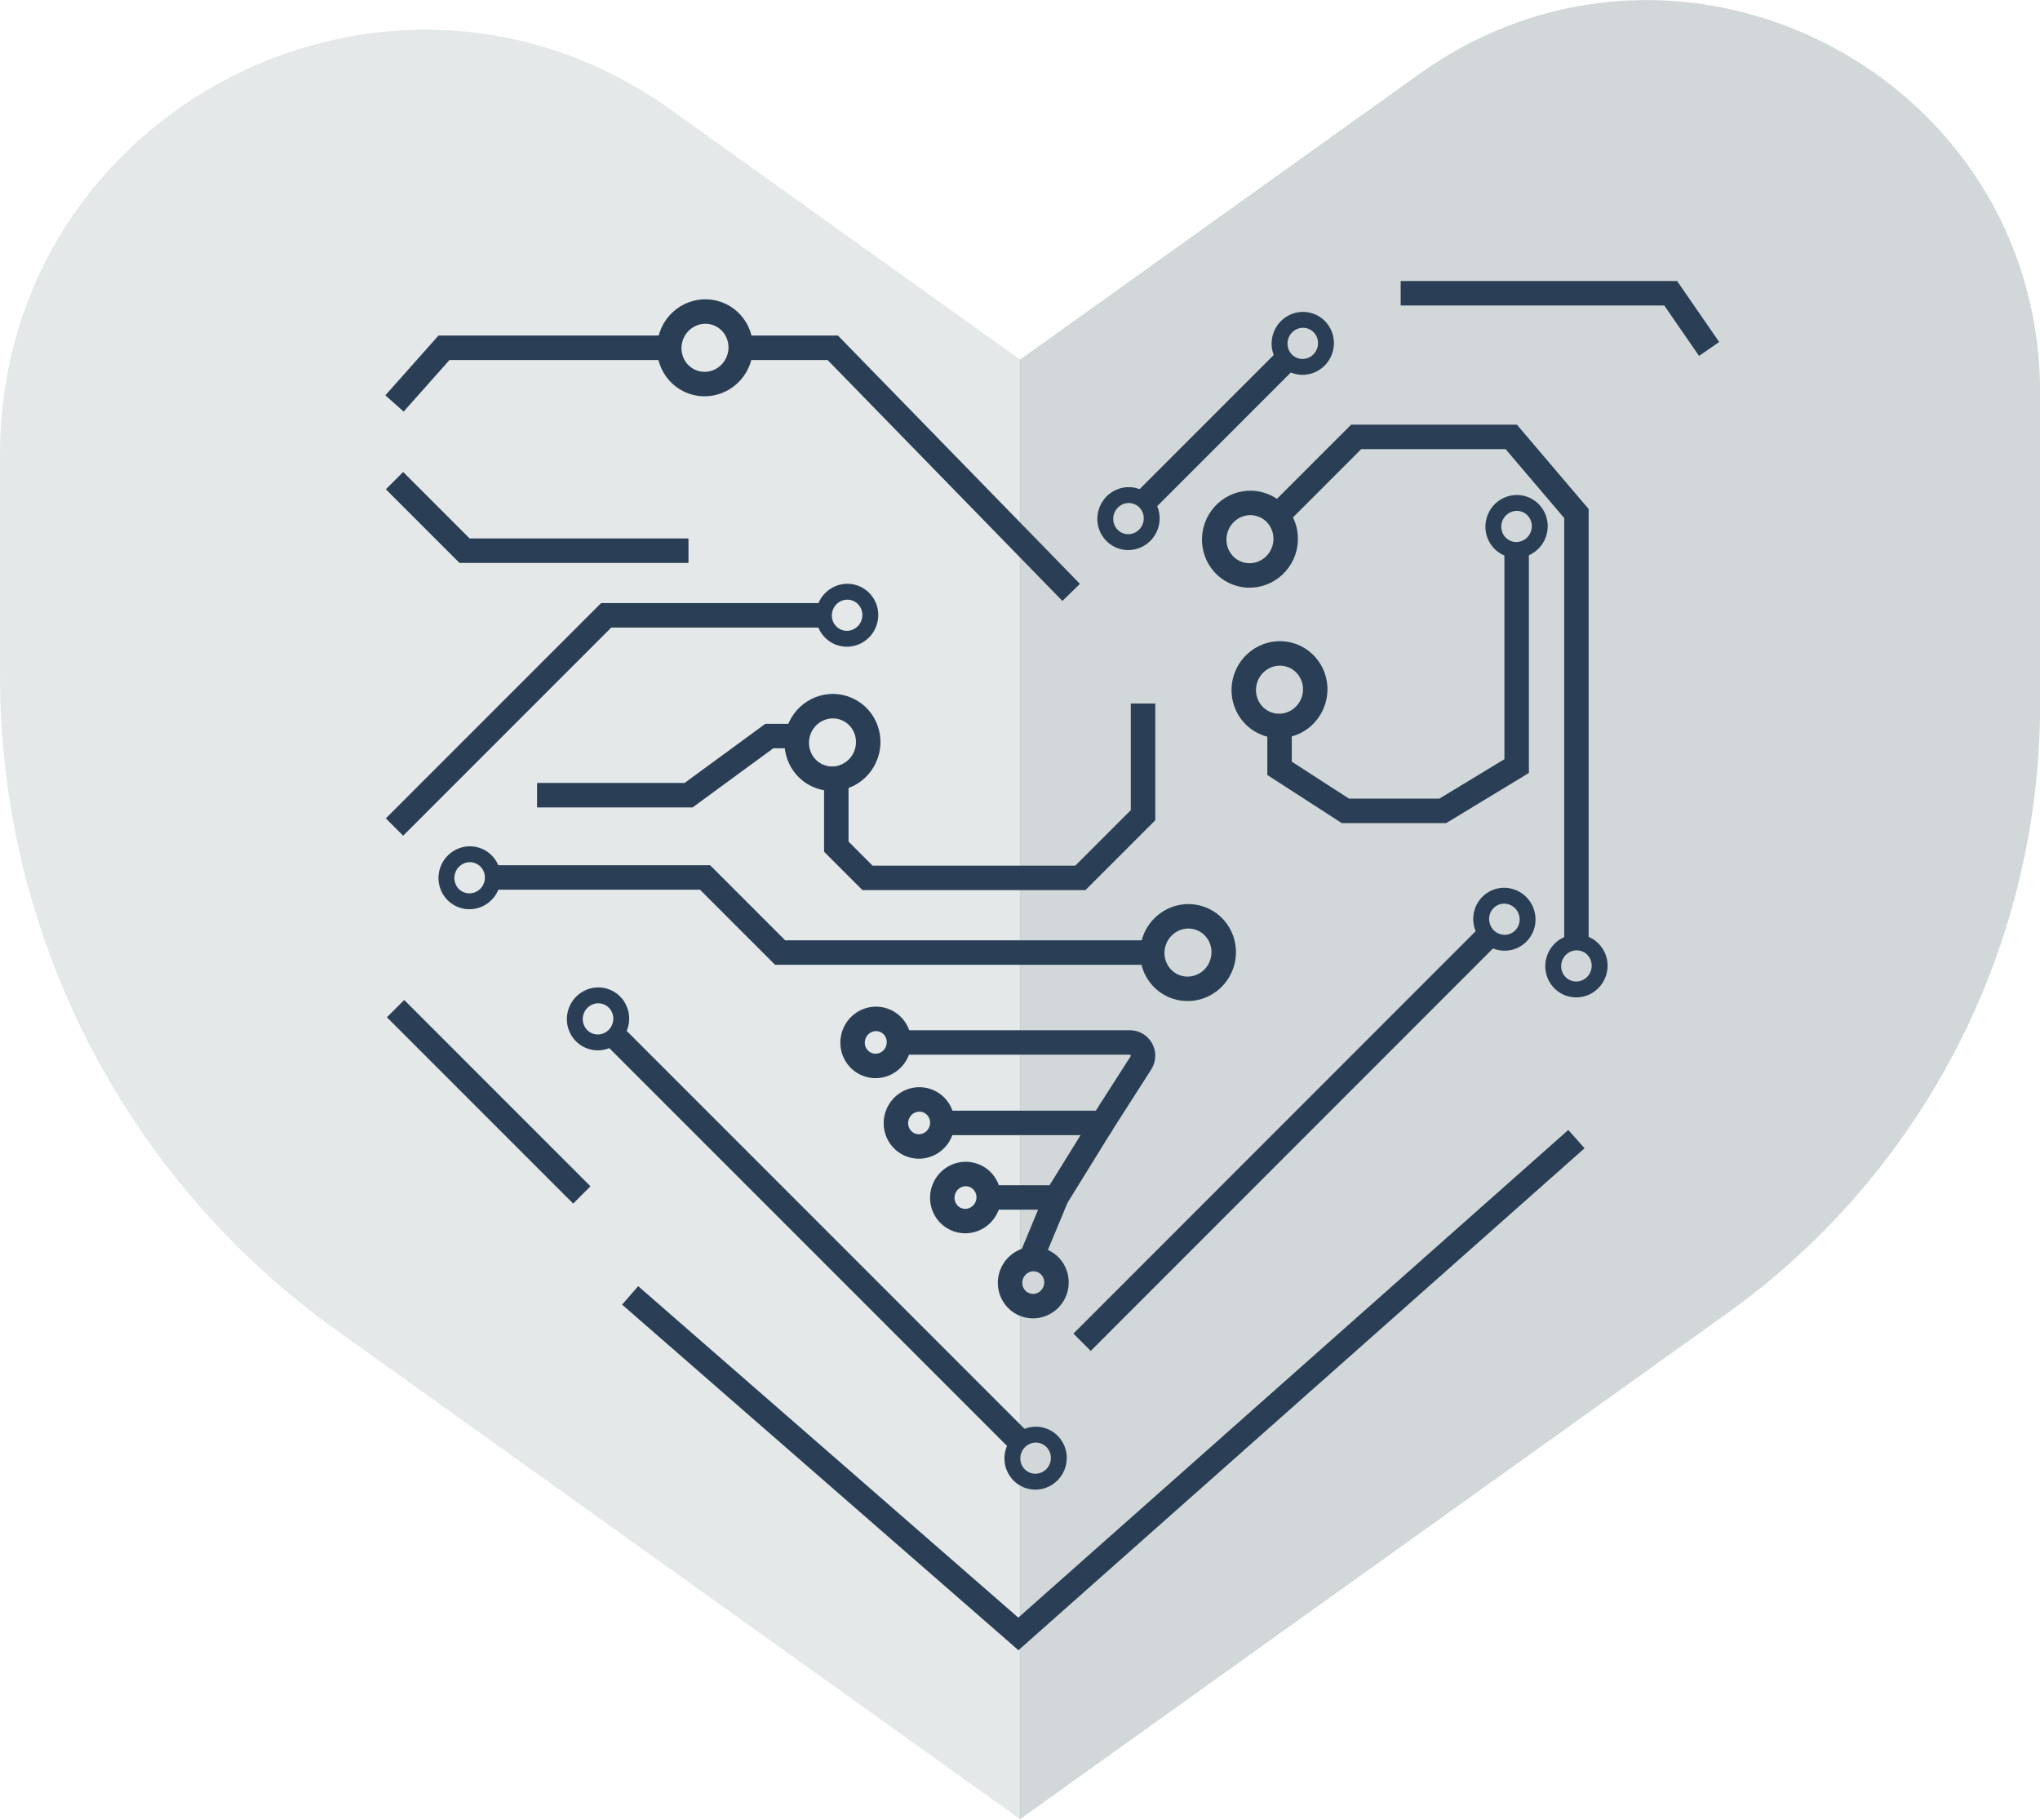
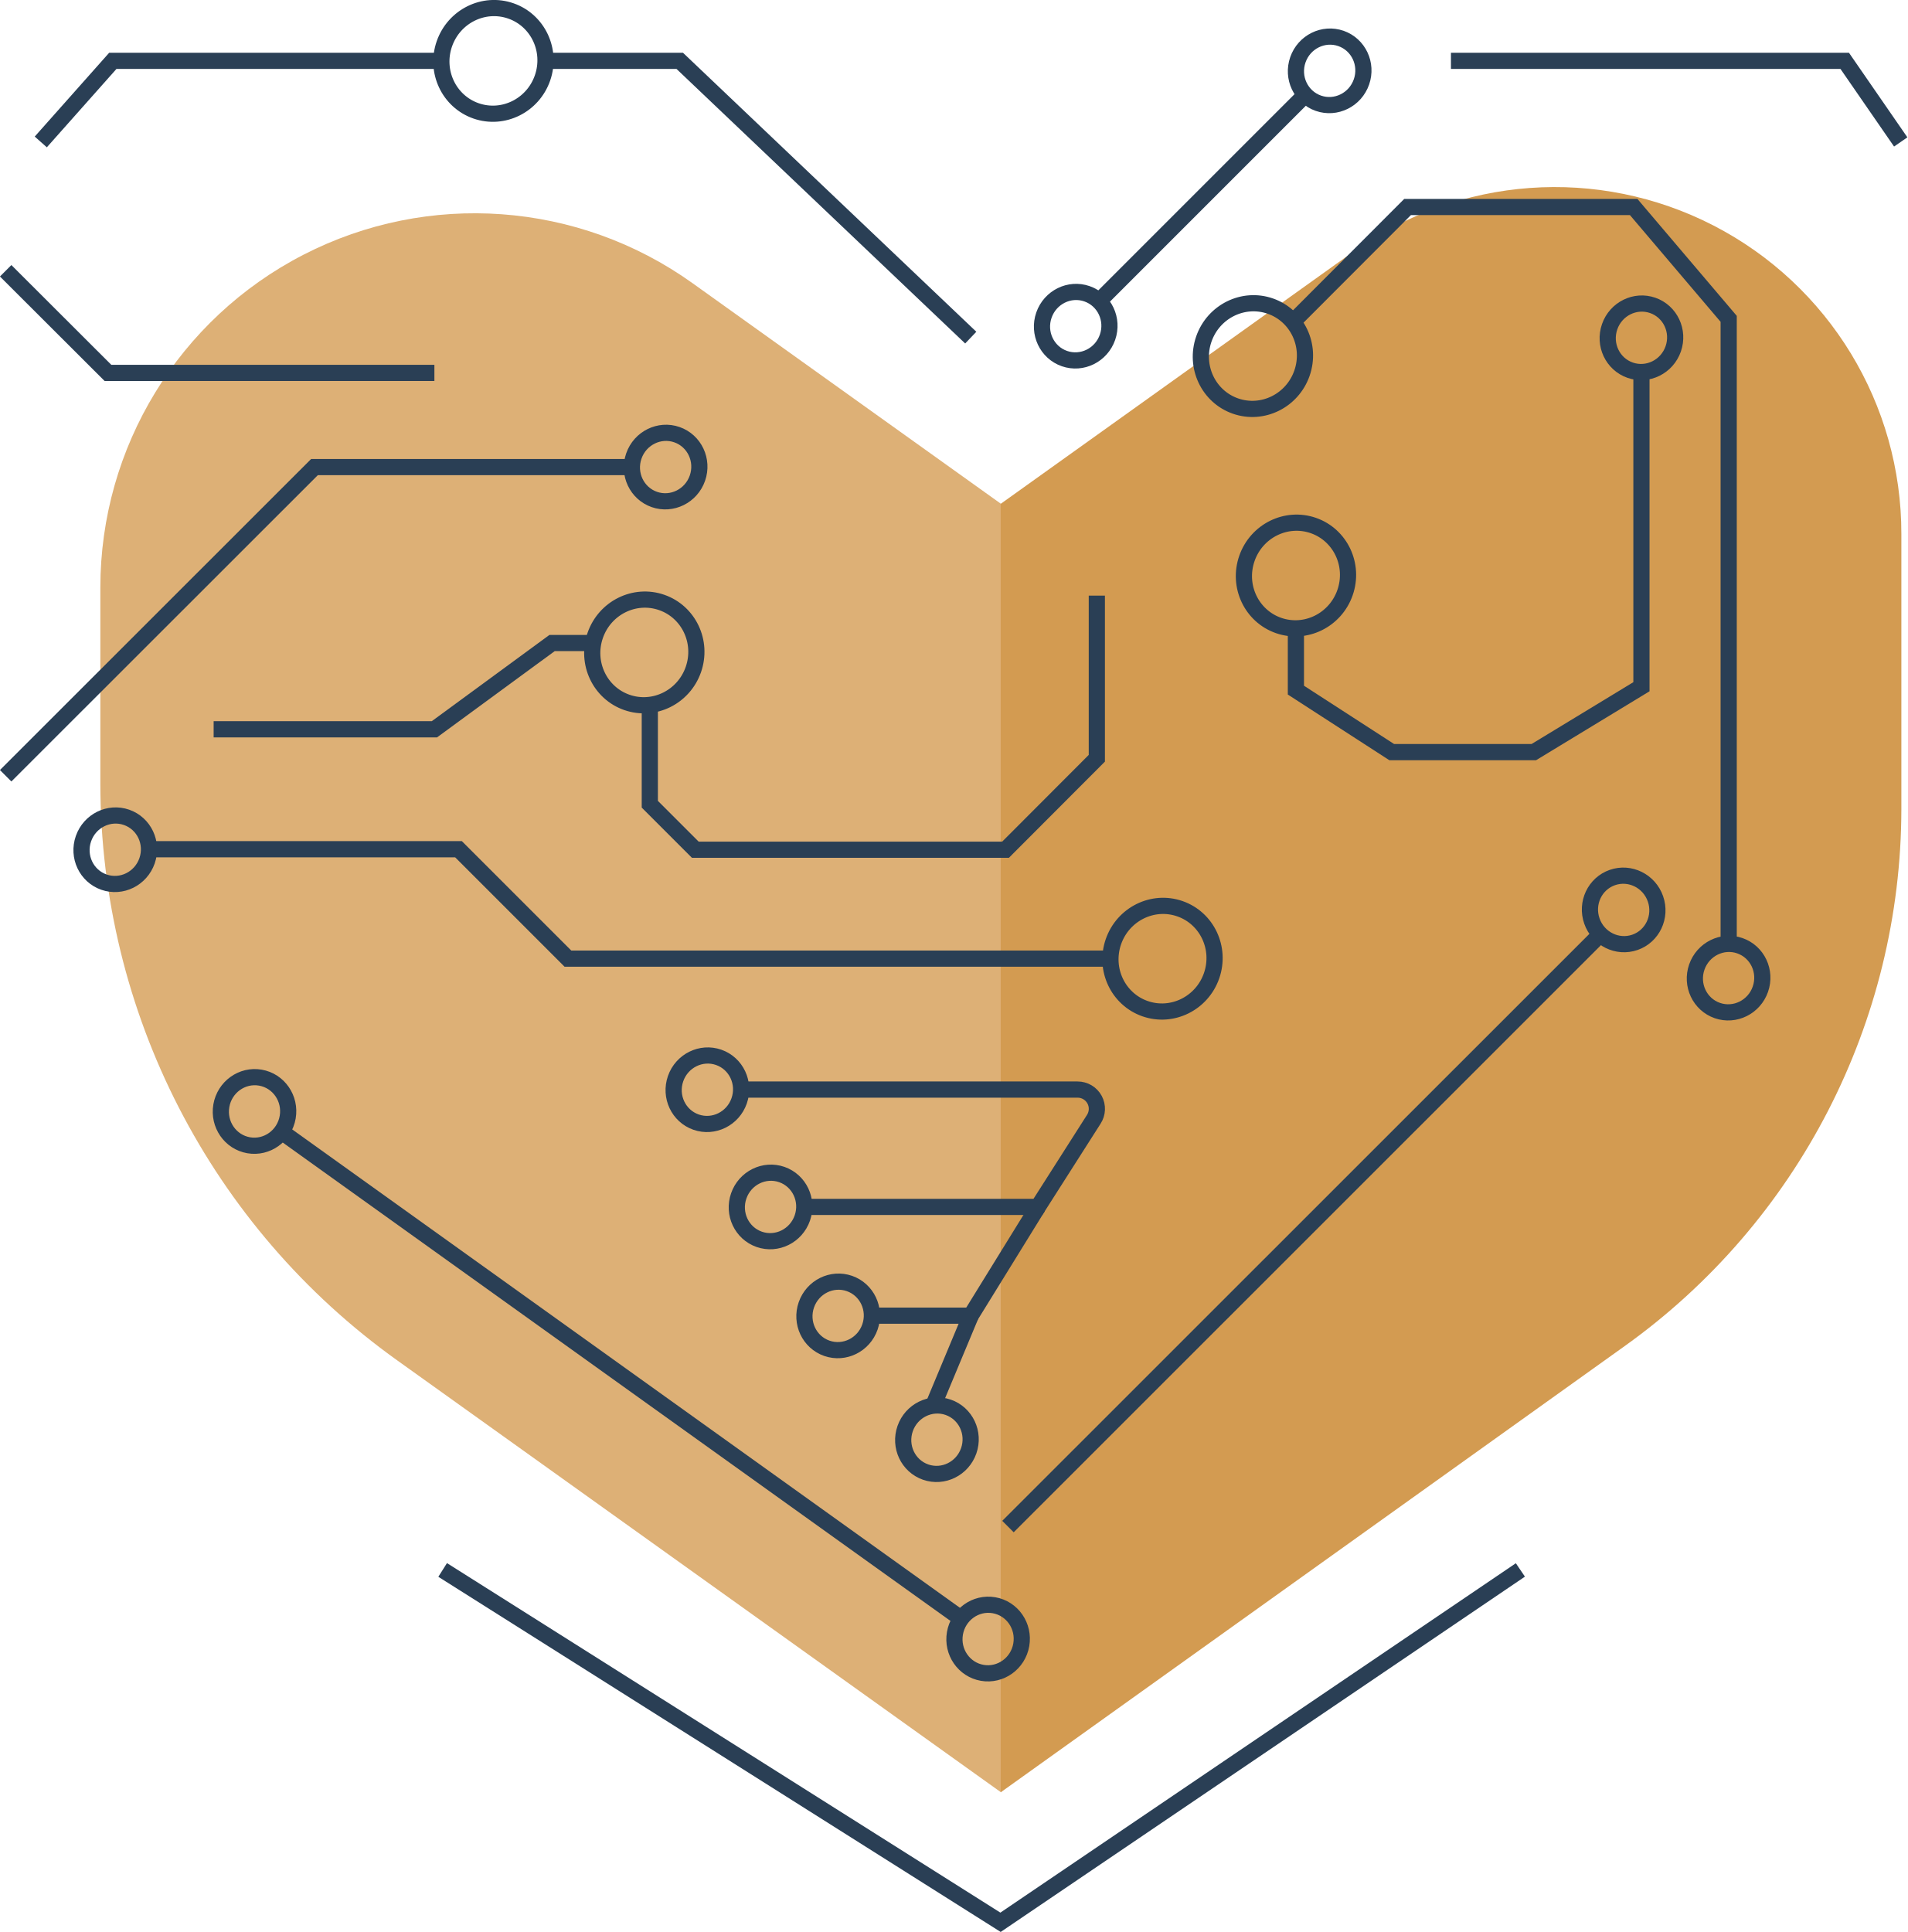
- <svg xmlns="http://www.w3.org/2000/svg" version="1.1" id="Layer_1" x="0px" y="0px" viewBox="0 0 154.96 138.17" style="enable-background:new 0 0 154.96 138.17;" xml:space="preserve">
-   <g id="Group_1282" transform="translate(-129.937 -112.562)">
-     <g id="Group_1244" transform="translate(129.937 112.562)">
-       <path id="Path_6632" style="opacity:0.12;fill:#1C3B40;enable-background:new    ;" d="M77.5,138.17l-51.97-37.16    C9.51,89.54,0,71.05,0,51.35V34.51C0,8.31,29.63-6.92,50.94,8.32l26.56,19V138.17z" />
-       <path id="Path_6633" style="opacity:0.2;fill:#1C3B40;enable-background:new    ;" d="M131.19,99.75l-53.72,38.42V27.32    l30.34-21.7c19.73-14.11,47.16-0.01,47.16,24.25v23.64C154.96,71.86,146.11,89.08,131.19,99.75z" />
-     </g>
-     <path id="Path_6634" style="fill:#D39A50;" d="M133.68,185.59" />
-     <path id="Path_6635" style="fill:#D36C50;" d="M162.52,216.05" />
-     <g id="Group_1281" transform="translate(155.723 133.944)">
-       <g id="Group_1246" transform="translate(67.946 27.504)">
-         <g id="Group_1245" transform="translate(0 0)">
-           <ellipse id="Ellipse_91" transform="matrix(0.3288 -0.9444 0.9444 0.3288 -0.9742 5.6138)" style="fill:none;stroke:#2A3F55;stroke-width:1.859;stroke-miterlimit:10;" cx="3.46" cy="3.49" rx="2.76" ry="2.71" />
-         </g>
-       </g>
-       <g id="Group_1248" transform="translate(65.702 16.074)">
-         <g id="Group_1247" transform="translate(0 0)">
-           <ellipse id="Ellipse_92" transform="matrix(0.3288 -0.9444 0.9444 0.3288 -0.9742 5.6138)" style="fill:none;stroke:#2A3F55;stroke-width:1.859;stroke-miterlimit:10;" cx="3.46" cy="3.49" rx="2.76" ry="2.71" />
-         </g>
-       </g>
-       <g id="Group_1250" transform="translate(60.995 47.47)">
-         <g id="Group_1249" transform="translate(0 0)">
-           <ellipse id="Ellipse_93" transform="matrix(0.3288 -0.9444 0.9444 0.3288 -0.9742 5.6138)" style="fill:none;stroke:#2A3F55;stroke-width:1.859;stroke-miterlimit:10;" cx="3.46" cy="3.49" rx="2.76" ry="2.71" />
-         </g>
-       </g>
-       <g id="Group_1252" transform="translate(24.306 1.539)">
-         <g id="Group_1251" transform="translate(0 0)">
-           <ellipse id="Ellipse_94" transform="matrix(0.3288 -0.9444 0.9444 0.3288 -0.9742 5.6138)" style="fill:none;stroke:#2A3F55;stroke-width:1.859;stroke-miterlimit:10;" cx="3.46" cy="3.49" rx="2.76" ry="2.71" />
-         </g>
-       </g>
-       <g id="Group_1254" transform="translate(33.99 31.51)">
-         <g id="Group_1253" transform="translate(0 0)">
-           <ellipse id="Ellipse_95" transform="matrix(0.3288 -0.9444 0.9444 0.3288 -0.9742 5.6138)" style="fill:none;stroke:#2A3F55;stroke-width:1.859;stroke-miterlimit:10;" cx="3.46" cy="3.49" rx="2.76" ry="2.71" />
-         </g>
-       </g>
-       <g id="Group_1256" transform="translate(87.162 16.334)">
-         <g id="Group_1255" transform="translate(0 0)">
-           <ellipse id="Ellipse_96" transform="matrix(0.3288 -0.9444 0.9444 0.3288 -0.6323 3.6454)" style="fill:none;stroke:#2A3F55;stroke-width:1.207;stroke-miterlimit:10;" cx="2.25" cy="2.27" rx="1.79" ry="1.76" />
-         </g>
-       </g>
-       <g id="Group_1258" transform="translate(91.71 49.711)">
-         <g id="Group_1257" transform="translate(0 0)">
-           <ellipse id="Ellipse_97" transform="matrix(0.3288 -0.9444 0.9444 0.3288 -0.6323 3.6454)" style="fill:none;stroke:#2A3F55;stroke-width:1.207;stroke-miterlimit:10;" cx="2.25" cy="2.27" rx="1.79" ry="1.76" />
-         </g>
-       </g>
-       <g id="Group_1260" transform="translate(7.637 43.016)">
-         <g id="Group_1259" transform="translate(0 0)">
-           <ellipse id="Ellipse_98" transform="matrix(0.3288 -0.9444 0.9444 0.3288 -0.6323 3.6454)" style="fill:none;stroke:#2A3F55;stroke-width:1.207;stroke-miterlimit:10;" cx="2.25" cy="2.27" rx="1.79" ry="1.76" />
-         </g>
-       </g>
-       <g id="Group_1262" transform="translate(36.31 23.078)">
-         <g id="Group_1261" transform="translate(0 0)">
-           <ellipse id="Ellipse_99" transform="matrix(0.3288 -0.9444 0.9444 0.3288 -0.6323 3.6454)" style="fill:none;stroke:#2A3F55;stroke-width:1.207;stroke-miterlimit:10;" cx="2.25" cy="2.27" rx="1.79" ry="1.76" />
-         </g>
-       </g>
-       <g id="Group_1264" transform="translate(57.684 15.738)">
-         <g id="Group_1263" transform="translate(0 0)">
-           <ellipse id="Ellipse_100" transform="matrix(0.3288 -0.9444 0.9444 0.3288 -0.6323 3.6454)" style="fill:none;stroke:#2A3F55;stroke-width:1.207;stroke-miterlimit:10;" cx="2.25" cy="2.27" rx="1.79" ry="1.76" />
-         </g>
-       </g>
-       <g id="Group_1266" transform="translate(70.922 2.429)">
-         <g id="Group_1265" transform="translate(0 0)">
-           <ellipse id="Ellipse_101" transform="matrix(0.3288 -0.9444 0.9444 0.3288 -0.6323 3.6454)" style="fill:none;stroke:#2A3F55;stroke-width:1.207;stroke-miterlimit:10;" cx="2.25" cy="2.27" rx="1.79" ry="1.76" />
-         </g>
-       </g>
-       <g id="Group_1268" transform="translate(17.39 53.733)">
-         <g id="Group_1267" transform="translate(0 0)">
-           <ellipse id="Ellipse_102" transform="matrix(0.3288 -0.9444 0.9444 0.3288 -0.6323 3.6454)" style="fill:none;stroke:#2A3F55;stroke-width:1.207;stroke-miterlimit:10;" cx="2.25" cy="2.27" rx="1.79" ry="1.76" />
-         </g>
-       </g>
-       <g id="Group_1270" transform="translate(50.628 87.095)">
-         <g id="Group_1269" transform="translate(0 0)">
-           <ellipse id="Ellipse_103" transform="matrix(0.3288 -0.9444 0.9444 0.3288 -0.6323 3.6454)" style="fill:none;stroke:#2A3F55;stroke-width:1.207;stroke-miterlimit:10;" cx="2.25" cy="2.27" rx="1.79" ry="1.76" />
-         </g>
-       </g>
-       <g id="Group_1272" transform="translate(38.488 55.519)">
-         <g id="Group_1271" transform="translate(0 0)">
-           <ellipse id="Ellipse_104" transform="matrix(0.3288 -0.9444 0.9444 0.3288 -0.6323 3.6454)" style="fill:none;stroke:#2A3F55;stroke-width:1.859;stroke-miterlimit:10;" cx="2.25" cy="2.27" rx="1.79" ry="1.76" />
-         </g>
-       </g>
-       <g id="Group_1274" transform="translate(41.78 61.636)">
-         <g id="Group_1273" transform="translate(0 0)">
-           <ellipse id="Ellipse_105" transform="matrix(0.3288 -0.9444 0.9444 0.3288 -0.6323 3.6454)" style="fill:none;stroke:#2A3F55;stroke-width:1.859;stroke-miterlimit:10;" cx="2.25" cy="2.27" rx="1.79" ry="1.76" />
-         </g>
-       </g>
-       <path id="Path_6636" style="fill:none;stroke:#2A3F55;stroke-width:1.859;stroke-miterlimit:10;" d="M102.96,0" />
-       <path id="Path_6637" style="fill:none;stroke:#2A3F55;stroke-width:1.859;stroke-miterlimit:10;" d="M49.85,24.61" />
-       <path id="Path_6638" style="fill:none;stroke:#2A3F55;stroke-width:1.859;stroke-miterlimit:10;" d="M0,46.64" />
-       <line id="Line_43" style="fill:none;stroke:#2A3F55;stroke-width:1.859;stroke-miterlimit:10;" x1="4.26" y1="55.22" x2="18.41" y2="69.37" />
-       <line id="Line_44" style="fill:none;stroke:#2A3F55;stroke-width:1.859;stroke-miterlimit:10;" x1="20.88" y1="57.29" x2="51.72" y2="88.13" />
-       <g id="Group_1276" transform="translate(86.237 46.162)">
-         <g id="Group_1275" transform="translate(0 0)">
-           <ellipse id="Ellipse_106" transform="matrix(0.9444 -0.3288 0.3288 0.9444 -0.6205 0.8654)" style="fill:none;stroke:#2A3F55;stroke-width:1.207;stroke-miterlimit:10;" cx="2.25" cy="2.27" rx="1.76" ry="1.79" />
-         </g>
-       </g>
-       <line id="Line_45" style="fill:none;stroke:#2A3F55;stroke-width:1.859;stroke-miterlimit:10;" x1="87.24" y1="49.72" x2="56.41" y2="80.56" />
-       <path id="Path_6639" style="fill:none;stroke:#2A3F55;stroke-width:1.859;stroke-miterlimit:10;" d="M22.08,77l29.49,25.71    l42.39-37.58" />
-       <path id="Path_6640" style="fill:none;stroke:#2A3F55;stroke-width:1.859;stroke-miterlimit:10;" d="M80.61,0.89h20.51l2.92,4.23" />
-       <line id="Line_46" style="fill:none;stroke:#2A3F55;stroke-width:1.859;stroke-miterlimit:10;" x1="61.04" y1="16.82" x2="71.87" y2="5.99" />
-       <path id="Path_6641" style="fill:none;stroke:#2A3F55;stroke-width:1.859;stroke-miterlimit:10;" d="M71.41,17.62l5.82-5.82h11.78    l4.95,5.82v32.57" />
-       <path id="Path_6642" style="fill:none;stroke:#2A3F55;stroke-width:1.859;stroke-miterlimit:10;" d="M4.18,9.26l3.76-4.23h17.12" />
-       <path id="Path_6643" style="fill:none;stroke:#2A3F55;stroke-width:1.859;stroke-miterlimit:10;" d="M4.18,41.43l16.08-16.08H36.8    " />
-       <path id="Path_6644" style="fill:none;stroke:#2A3F55;stroke-width:1.859;stroke-miterlimit:10;" d="M11.65,45.26h16.12l5.7,5.7    h28.47" />
-       <path id="Path_6645" style="fill:none;stroke:#2A3F55;stroke-width:1.859;stroke-miterlimit:10;" d="M4.18,15.12l5.32,5.32h17.01" />
-       <path id="Path_6646" style="fill:none;stroke:#2A3F55;stroke-width:1.859;stroke-miterlimit:10;" d="M30.79,5.03h6.68l18.11,18.58    " />
-       <path id="Path_6647" style="fill:none;stroke:#2A3F55;stroke-width:1.859;stroke-miterlimit:10;" d="M71.41,33.39v3.58l5,3.23h7.4    l5.61-3.4V20.44" />
-       <path id="Path_6648" style="fill:none;stroke:#2A3F55;stroke-width:1.859;stroke-miterlimit:10;" d="M15.01,39.01h11.51l6.13-4.49    h2.15" />
-       <g id="Group_1278" transform="translate(45.303 67.301)">
-         <g id="Group_1277" transform="translate(0 0)">
-           <ellipse id="Ellipse_107" transform="matrix(0.3288 -0.9444 0.9444 0.3288 -0.6323 3.6454)" style="fill:none;stroke:#2A3F55;stroke-width:1.859;stroke-miterlimit:10;" cx="2.25" cy="2.27" rx="1.79" ry="1.76" />
-         </g>
-       </g>
-       <g id="Group_1280" transform="translate(50.451 73.762)">
-         <g id="Group_1279" transform="translate(0 0)">
-           <ellipse id="Ellipse_108" transform="matrix(0.3288 -0.9444 0.9444 0.3288 -0.6323 3.6454)" style="fill:none;stroke:#2A3F55;stroke-width:1.859;stroke-miterlimit:10;" cx="2.25" cy="2.27" rx="1.79" ry="1.76" />
-         </g>
-       </g>
-       <path id="Path_6649" style="fill:none;stroke:#2A3F55;stroke-width:1.859;stroke-miterlimit:10;" d="M42.5,57.79h17.53    c0.56,0,1.01,0.45,1.01,1.01c0,0.19-0.06,0.38-0.16,0.54l-2.92,4.56H45.79" />
-       <path id="Path_6650" style="fill:none;stroke:#2A3F55;stroke-width:1.859;stroke-miterlimit:10;" d="M37.74,37.82v5.1l2.37,2.37    h16.17l4.76-4.76v-8.48" />
-       <path id="Path_6651" style="fill:none;stroke:#2A3F55;stroke-width:1.859;stroke-miterlimit:10;" d="M57.96,63.9l-3.5,5.66h-5.15" />
-       <line id="Line_47" style="fill:none;stroke:#2A3F55;stroke-width:1.859;stroke-miterlimit:10;" x1="54.46" y1="69.57" x2="52.51" y2="74.26" />
-     </g>
-   </g>
+ <svg xmlns="http://www.w3.org/2000/svg" viewBox="0 0 117.85 119.37">
+   <path d="M61.85,110.74,24.54,84.05A43.84,43.84,0,0,1,6.2,48.39V36.3A23.13,23.13,0,0,1,42.78,17.49L61.85,31.13Z" style="fill:#d39a50;opacity:0.78" />
+   <path d="M100.41,83.15,61.83,110.74V31.13L83.62,15.55A21.41,21.41,0,0,1,117.48,33v17A40.85,40.85,0,0,1,100.41,83.15Z" style="fill:#d39a50;opacity:0.99" />
+   <ellipse cx="80.07" cy="35.56" rx="3.27" ry="3.21" transform="translate(20.16 99.48) rotate(-70.8)" style="fill:none;stroke:#2a3f55;stroke-miterlimit:10" />
+   <ellipse cx="77.41" cy="22" rx="3.27" ry="3.21" transform="translate(31.18 87.87) rotate(-70.8)" style="fill:none;stroke:#2a3f55;stroke-miterlimit:10" />
+   <ellipse cx="71.83" cy="59.23" rx="3.27" ry="3.21" transform="translate(-7.73 107.59) rotate(-70.8)" style="fill:none;stroke:#2a3f55;stroke-miterlimit:10" />
+   <ellipse cx="30.49" cy="3.76" rx="3.27" ry="3.21" transform="translate(16.91 31.32) rotate(-70.8)" style="fill:none;stroke:#2a3f55;stroke-miterlimit:10" />
+   <ellipse cx="39.81" cy="40.31" rx="3.27" ry="3.21" transform="translate(-11.35 64.65) rotate(-70.8)" style="fill:none;stroke:#2a3f55;stroke-miterlimit:10" />
+   <ellipse cx="101.41" cy="20.86" rx="2.12" ry="2.08" transform="translate(48.37 109.78) rotate(-70.8)" style="fill:none;stroke:#2a3f55;stroke-miterlimit:10" />
+   <ellipse cx="106.81" cy="60.43" rx="2.12" ry="2.08" transform="translate(14.61 141.43) rotate(-70.8)" style="fill:none;stroke:#2a3f55;stroke-miterlimit:10" />
+   <ellipse cx="7.12" cy="52.5" rx="2.12" ry="2.08" transform="translate(-44.8 41.96) rotate(-70.8)" style="fill:none;stroke:#2a3f55;stroke-miterlimit:10" />
+   <ellipse cx="41.12" cy="28.86" rx="2.12" ry="2.08" transform="translate(0.35 58.2) rotate(-70.8)" style="fill:none;stroke:#2a3f55;stroke-miterlimit:10" />
+   <ellipse cx="66.46" cy="20.15" rx="2.12" ry="2.08" transform="translate(25.58 76.29) rotate(-70.8)" style="fill:none;stroke:#2a3f55;stroke-miterlimit:10" />
+   <ellipse cx="82.16" cy="4.37" rx="2.12" ry="2.08" transform="translate(51.01 80.53) rotate(-70.8)" style="fill:none;stroke:#2a3f55;stroke-miterlimit:10" />
+   <ellipse cx="15.73" cy="68.68" rx="2.12" ry="2.08" transform="translate(-54.63 72.47) rotate(-80.19)" style="fill:none;stroke:#2a3f55;stroke-miterlimit:10" />
+   <ellipse cx="61.06" cy="101.28" rx="2.12" ry="2.08" transform="translate(-49.15 144.18) rotate(-80.19)" style="fill:none;stroke:#2a3f55;stroke-miterlimit:10" />
+   <ellipse cx="43.7" cy="67.32" rx="2.12" ry="2.08" transform="translate(-34.24 86.46) rotate(-70.8)" style="fill:none;stroke:#2a3f55;stroke-miterlimit:10" />
+   <ellipse cx="47.61" cy="74.57" rx="2.12" ry="2.08" transform="translate(-38.47 95.01) rotate(-70.8)" style="fill:none;stroke:#2a3f55;stroke-miterlimit:10" />
+   <line x1="17.43" y1="69.95" x2="59.46" y2="100.06" style="fill:none;stroke:#2a3f55;stroke-miterlimit:10" />
+   <ellipse cx="100.32" cy="56.23" rx="2.08" ry="2.12" transform="translate(-12.91 36.11) rotate(-19.2)" style="fill:none;stroke:#2a3f55;stroke-miterlimit:10" />
+   <line x1="98.85" y1="57.76" x2="62.28" y2="94.32" style="fill:none;stroke:#2a3f55;stroke-miterlimit:10" />
+   <polyline points="89.65 3.76 113.98 3.76 117.44 8.77" style="fill:none;stroke:#2a3f55;stroke-miterlimit:10" />
+   <line x1="67.77" y1="18.74" x2="80.61" y2="5.9" style="fill:none;stroke:#2a3f55;stroke-miterlimit:10" />
+   <polyline points="80.07 19.7 86.97 12.79 100.94 12.79 106.81 19.7 106.81 58.32" style="fill:none;stroke:#2a3f55;stroke-miterlimit:10" />
+   <polyline points="2.52 8.77 6.97 3.76 27.27 3.76" style="fill:none;stroke:#2a3f55;stroke-miterlimit:10" />
+   <polyline points="0.35 47.93 19.43 28.86 39.03 28.86" style="fill:none;stroke:#2a3f55;stroke-miterlimit:10" />
+   <polyline points="9.21 52.47 28.33 52.47 35.09 59.23 68.85 59.23" style="fill:none;stroke:#2a3f55;stroke-miterlimit:10" />
+   <polyline points="0.35 16.73 6.67 23.04 26.84 23.04" style="fill:none;stroke:#2a3f55;stroke-miterlimit:10" />
+   <polyline points="34.08 3.76 42 3.76 59.98 20.86" style="fill:none;stroke:#2a3f55;stroke-miterlimit:10" />
+   <polyline points="80.07 38.39 80.07 42.64 85.99 46.47 94.77 46.47 101.42 42.43 101.42 23.04" style="fill:none;stroke:#2a3f55;stroke-miterlimit:10" />
+   <polyline points="13.2 45.06 26.84 45.06 34.11 39.73 36.66 39.73" style="fill:none;stroke:#2a3f55;stroke-miterlimit:10" />
+   <ellipse cx="51.78" cy="81.29" rx="2.12" ry="2.08" transform="translate(-42.01 103.47) rotate(-70.8)" style="fill:none;stroke:#2a3f55;stroke-miterlimit:10" />
+   <ellipse cx="57.89" cy="88.95" rx="2.12" ry="2.08" transform="translate(-45.15 114.37) rotate(-70.8)" style="fill:none;stroke:#2a3f55;stroke-miterlimit:10" />
+   <path d="M45.79,67.32H66.58a1.19,1.19,0,0,1,1,1.84l-3.45,5.41H49.7" style="fill:none;stroke:#2a3f55;stroke-miterlimit:10" />
+   <polyline points="40.15 43.65 40.15 49.69 42.96 52.5 62.13 52.5 67.77 46.85 67.77 36.8" style="fill:none;stroke:#2a3f55;stroke-miterlimit:10" />
+   <polyline points="64.13 74.57 59.98 81.29 53.87 81.29" style="fill:none;stroke:#2a3f55;stroke-miterlimit:10" />
+   <line x1="59.98" y1="81.29" x2="57.66" y2="86.85" style="fill:none;stroke:#2a3f55;stroke-miterlimit:10" />
+   <polyline points="27.35 97 61.82 118.77 93.94 97" style="fill:none;stroke:#2a3f55;stroke-miterlimit:10" />
</svg>
